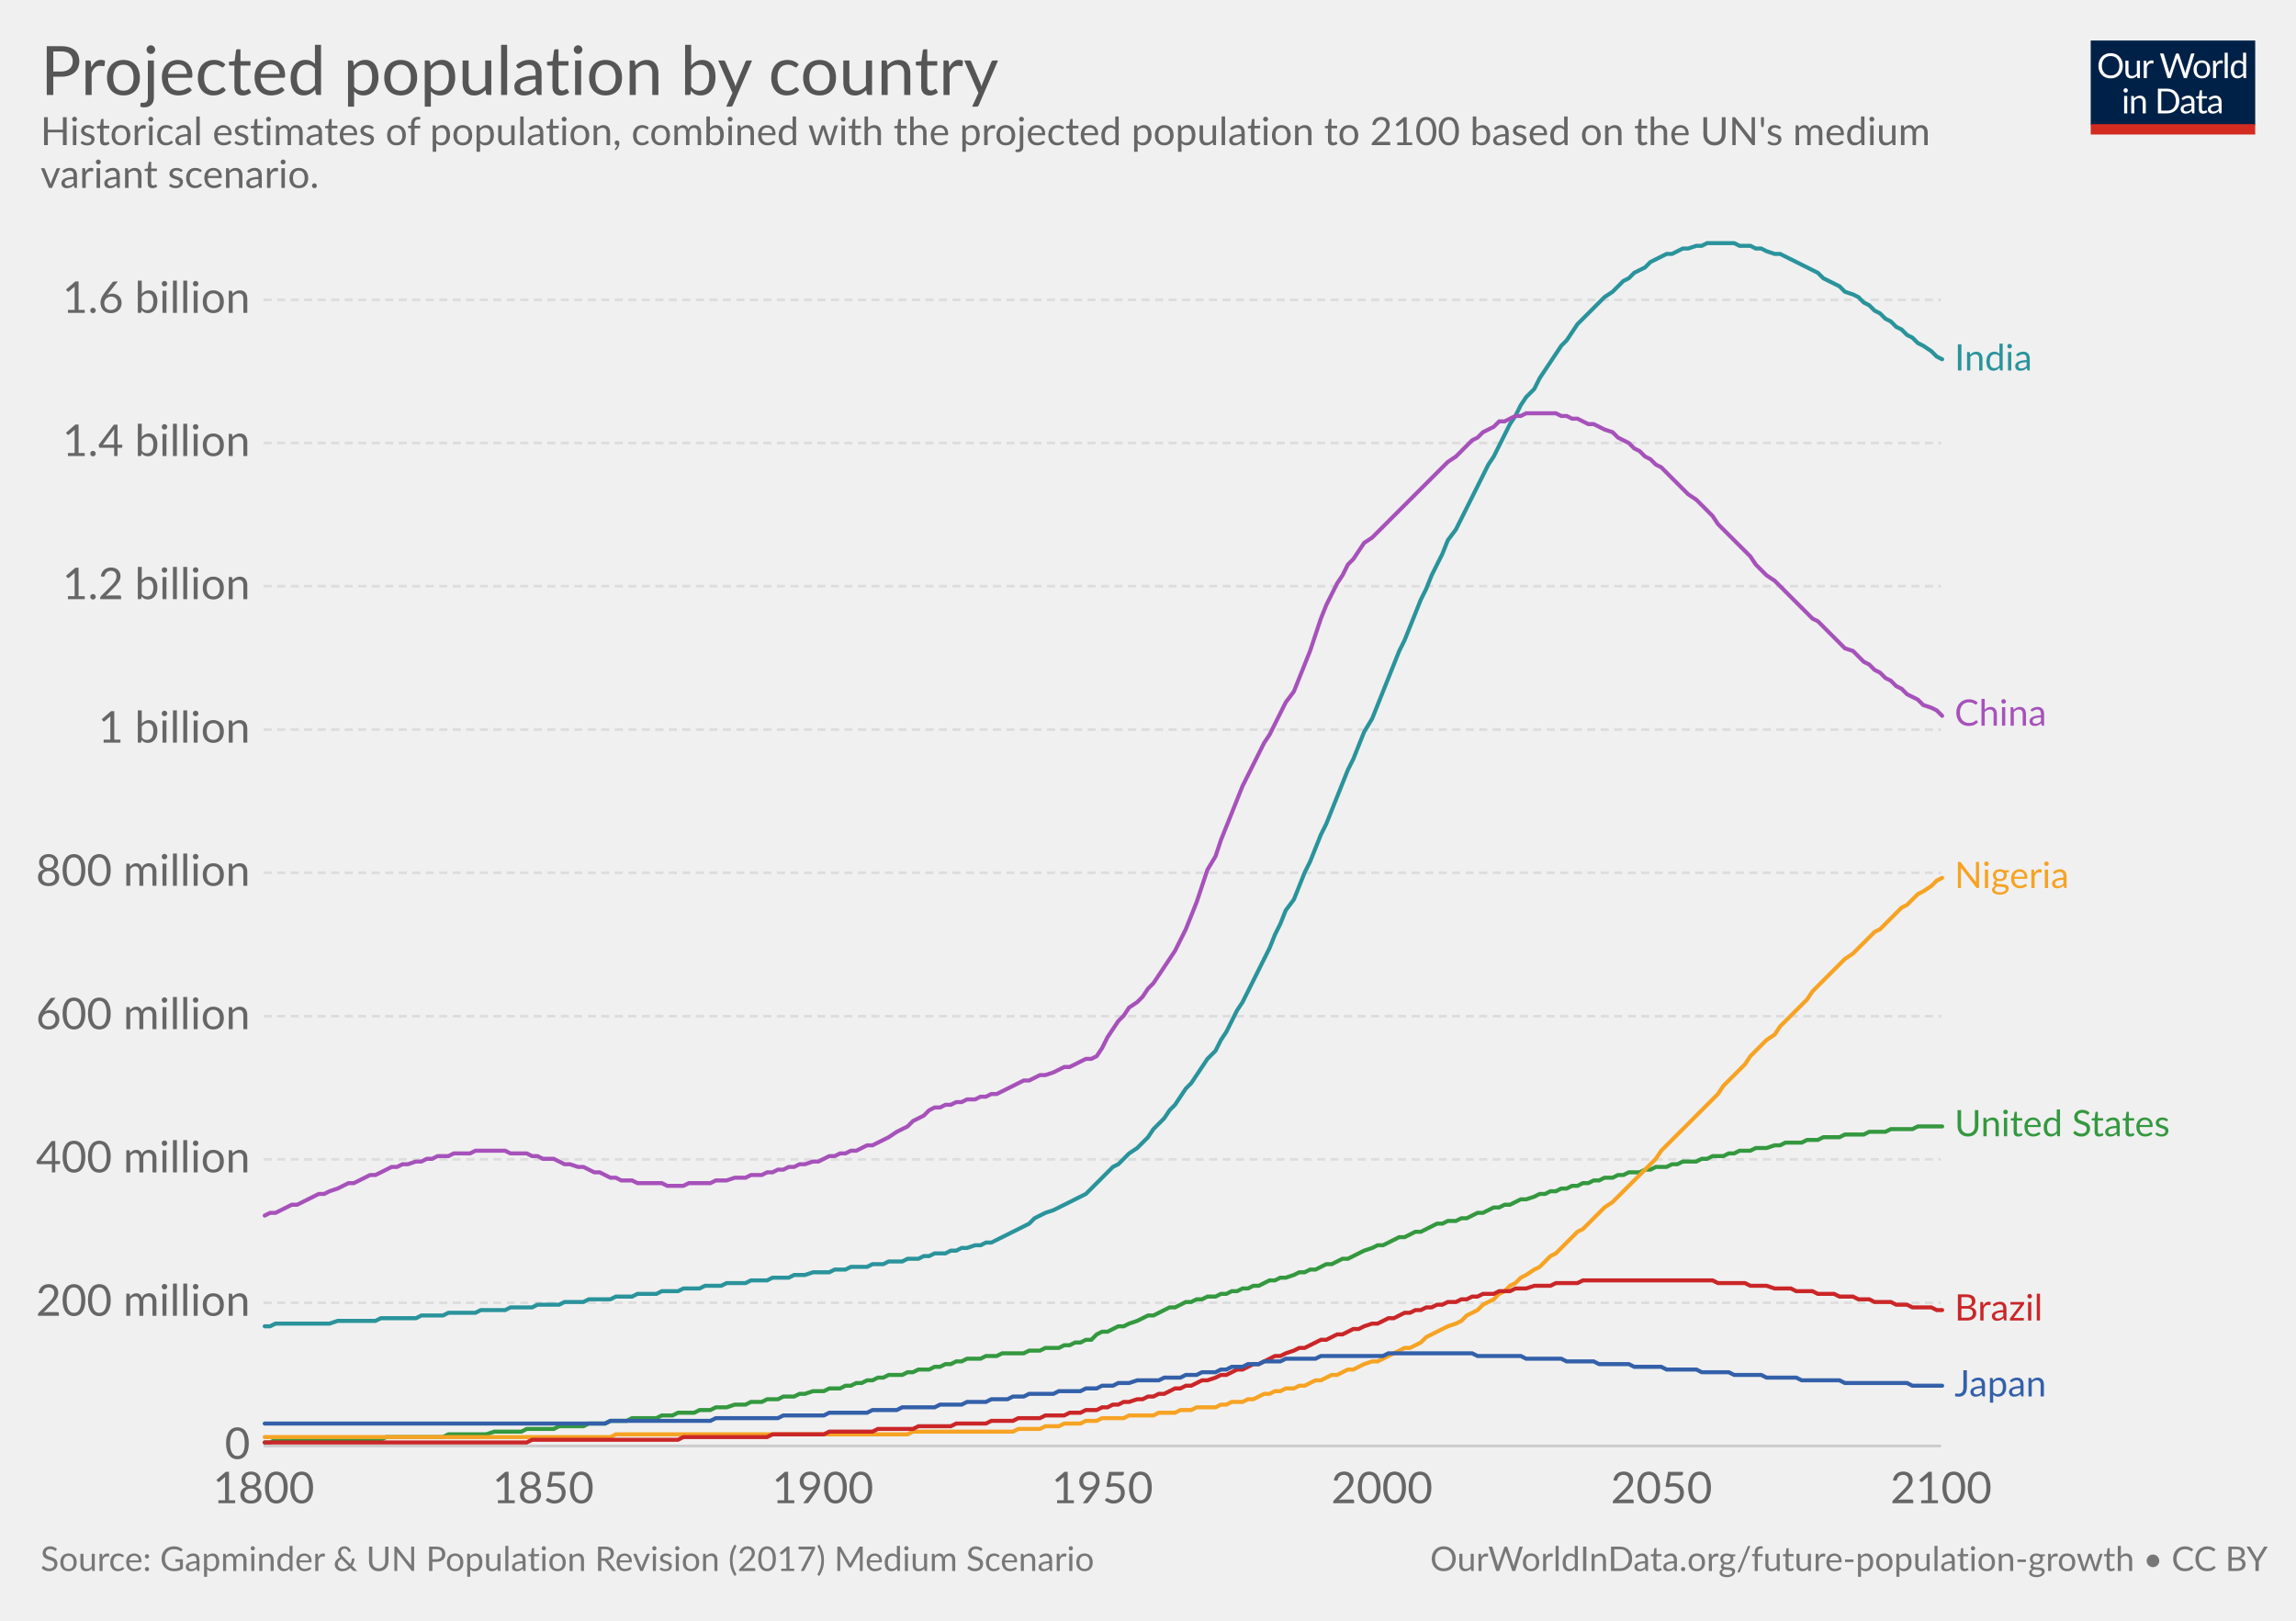
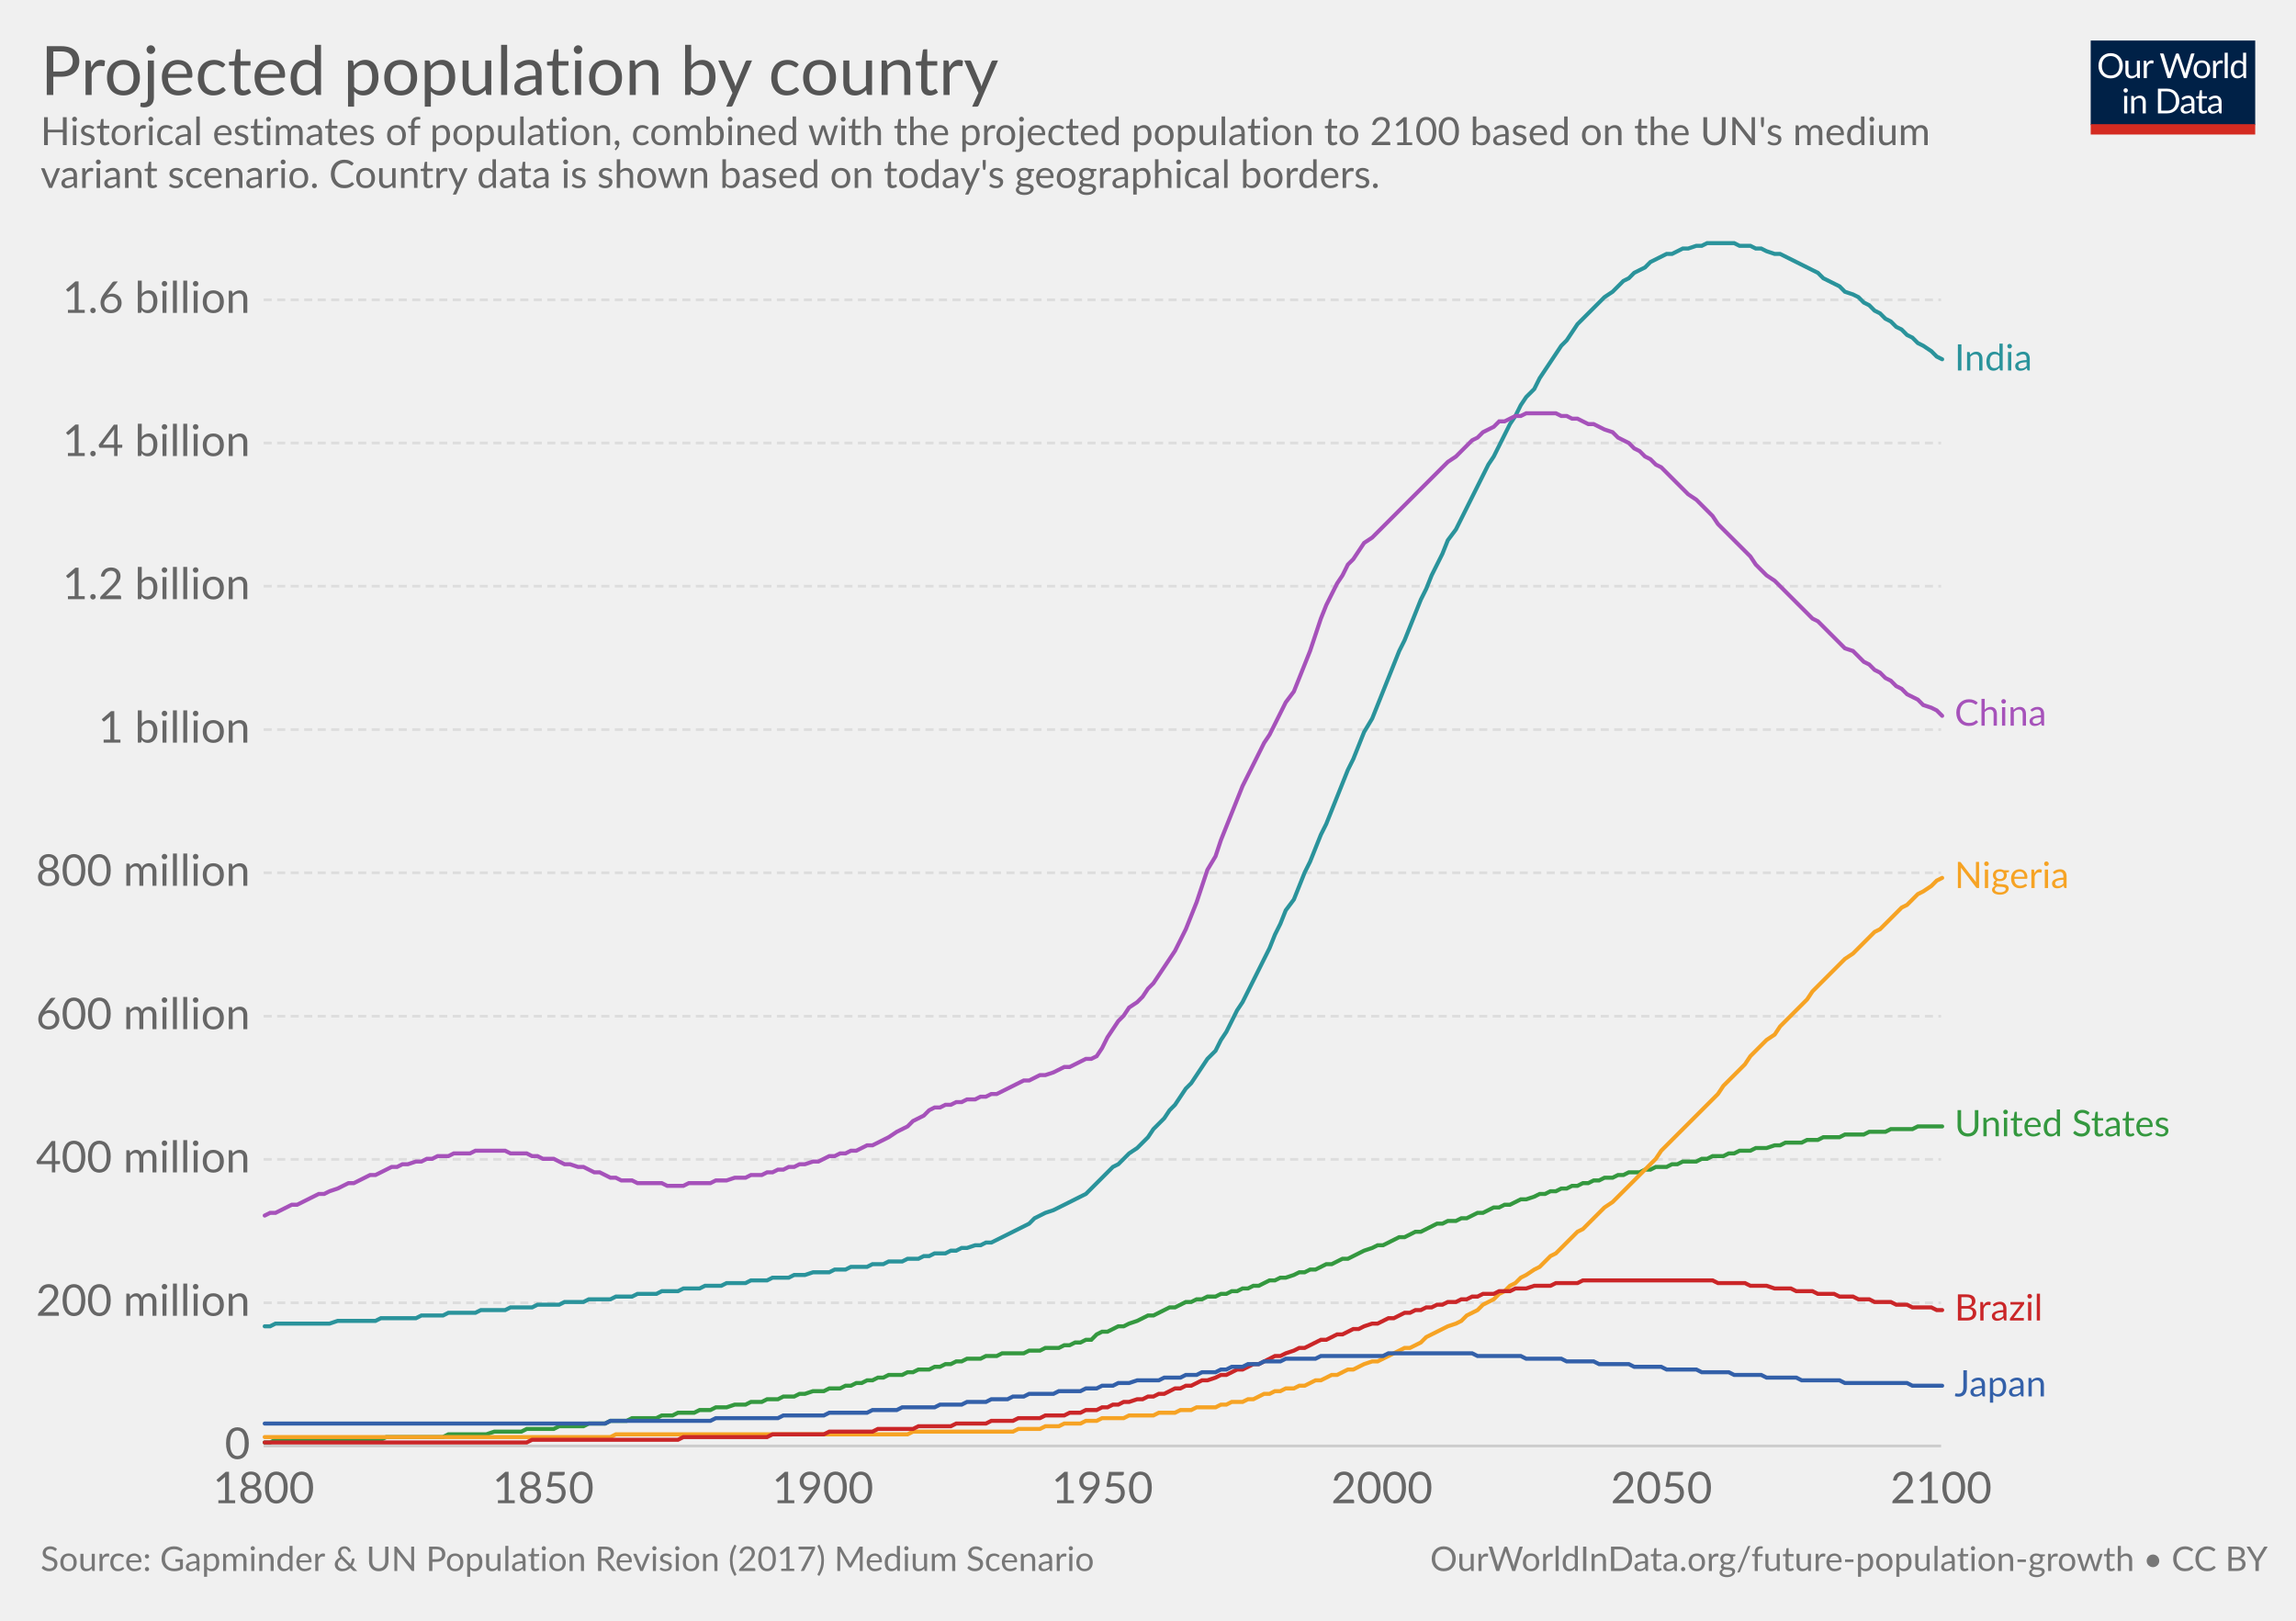
<svg xmlns="http://www.w3.org/2000/svg" version="1.1" style="font-family:Lato, 'Helvetica Neue', Helvetica, Arial, sans-serif;font-size:18px;background-color:white;text-rendering:optimizeLegibility;-webkit-font-smoothing:antialiased" width="850" height="600">
  <g class="HeaderView">
    <g transform="translate(774, 15) scale(0.29)">
      <svg width="210" height="120" viewBox="0 0 210 120" fill="none">
        <g clip-path="url(#clip0)">
          <path d="M0 0H210V107.89H0V0Z" fill="#002147" />
          <path d="M40.979 32.248C40.979 34.609 40.605 36.78 39.857 38.76C39.109 40.725 38.053 42.419 36.689 43.842C35.325 45.265 33.682 46.372 31.761 47.164C29.854 47.941 27.742 48.33 25.425 48.33C23.107 48.33 20.995 47.941 19.089 47.164C17.182 46.372 15.547 45.265 14.183 43.842C12.819 42.419 11.763 40.725 11.015 38.76C10.267 36.78 9.893 34.609 9.893 32.248C9.893 29.887 10.267 27.723 11.015 25.758C11.763 23.778 12.819 22.077 14.183 20.654C15.547 19.217 17.182 18.102 19.089 17.31C20.995 16.518 23.107 16.122 25.425 16.122C27.742 16.122 29.854 16.518 31.761 17.31C33.682 18.102 35.325 19.217 36.689 20.654C38.053 22.077 39.109 23.778 39.857 25.758C40.605 27.723 40.979 29.887 40.979 32.248ZM36.601 32.248C36.601 30.312 36.337 28.574 35.809 27.034C35.281 25.494 34.533 24.196 33.565 23.14C32.597 22.069 31.423 21.248 30.045 20.676C28.666 20.104 27.126 19.818 25.425 19.818C23.738 19.818 22.205 20.104 20.827 20.676C19.448 21.248 18.267 22.069 17.285 23.14C16.317 24.196 15.569 25.494 15.041 27.034C14.513 28.574 14.249 30.312 14.249 32.248C14.249 34.184 14.513 35.922 15.041 37.462C15.569 38.987 16.317 40.285 17.285 41.356C18.267 42.412 19.448 43.226 20.827 43.798C22.205 44.355 23.738 44.634 25.425 44.634C27.126 44.634 28.666 44.355 30.045 43.798C31.423 43.226 32.597 42.412 33.565 41.356C34.533 40.285 35.281 38.987 35.809 37.462C36.337 35.922 36.601 34.184 36.601 32.248ZM62.823 25.714V48H60.491C59.934 48 59.582 47.729 59.435 47.186L59.127 44.788C58.159 45.859 57.074 46.724 55.871 47.384C54.669 48.029 53.29 48.352 51.735 48.352C50.518 48.352 49.44 48.154 48.501 47.758C47.577 47.347 46.8 46.775 46.169 46.042C45.539 45.309 45.062 44.421 44.739 43.38C44.431 42.339 44.277 41.187 44.277 39.926V25.714H48.193V39.926C48.193 41.613 48.575 42.918 49.337 43.842C50.115 44.766 51.295 45.228 52.879 45.228C54.038 45.228 55.116 44.957 56.113 44.414C57.125 43.857 58.057 43.094 58.907 42.126V25.714H62.823ZM71.43 30.18C72.135 28.655 73 27.467 74.027 26.616C75.053 25.751 76.307 25.318 77.789 25.318C78.258 25.318 78.705 25.369 79.131 25.472C79.571 25.575 79.959 25.736 80.297 25.956L80.011 28.882C79.923 29.249 79.703 29.432 79.351 29.432C79.145 29.432 78.845 29.388 78.449 29.3C78.053 29.212 77.605 29.168 77.107 29.168C76.403 29.168 75.772 29.271 75.215 29.476C74.672 29.681 74.181 29.989 73.741 30.4C73.315 30.796 72.927 31.295 72.575 31.896C72.237 32.483 71.929 33.157 71.651 33.92V48H67.713V25.714H69.957C70.382 25.714 70.675 25.795 70.837 25.956C70.998 26.117 71.108 26.396 71.167 26.792L71.43 30.18ZM132.589 16.474L122.755 48H118.927L110.941 23.954C110.867 23.719 110.794 23.47 110.721 23.206C110.662 22.942 110.596 22.663 110.523 22.37C110.449 22.663 110.376 22.942 110.303 23.206C110.23 23.47 110.156 23.719 110.083 23.954L102.053 48H98.225L88.391 16.474H91.933C92.314 16.474 92.629 16.569 92.879 16.76C93.143 16.951 93.311 17.193 93.385 17.486L99.897 39.398C99.999 39.794 100.095 40.219 100.183 40.674C100.285 41.129 100.381 41.613 100.469 42.126C100.571 41.613 100.674 41.129 100.777 40.674C100.894 40.205 101.019 39.779 101.151 39.398L108.565 17.486C108.653 17.237 108.821 17.009 109.071 16.804C109.335 16.584 109.65 16.474 110.017 16.474H111.249C111.63 16.474 111.938 16.569 112.173 16.76C112.407 16.951 112.583 17.193 112.701 17.486L120.093 39.398C120.225 39.779 120.342 40.19 120.445 40.63C120.562 41.07 120.672 41.532 120.775 42.016C120.848 41.532 120.929 41.07 121.017 40.63C121.105 40.19 121.2 39.779 121.303 39.398L127.837 17.486C127.91 17.222 128.072 16.987 128.321 16.782C128.585 16.577 128.9 16.474 129.267 16.474H132.589ZM141.94 25.362C143.568 25.362 145.034 25.633 146.34 26.176C147.645 26.719 148.76 27.489 149.684 28.486C150.608 29.483 151.312 30.693 151.796 32.116C152.294 33.524 152.544 35.101 152.544 36.846C152.544 38.606 152.294 40.19 151.796 41.598C151.312 43.006 150.608 44.209 149.684 45.206C148.76 46.203 147.645 46.973 146.34 47.516C145.034 48.044 143.568 48.308 141.94 48.308C140.297 48.308 138.816 48.044 137.496 47.516C136.19 46.973 135.076 46.203 134.152 45.206C133.228 44.209 132.516 43.006 132.018 41.598C131.534 40.19 131.292 38.606 131.292 36.846C131.292 35.101 131.534 33.524 132.018 32.116C132.516 30.693 133.228 29.483 134.152 28.486C135.076 27.489 136.19 26.719 137.496 26.176C138.816 25.633 140.297 25.362 141.94 25.362ZM141.94 45.25C144.14 45.25 145.782 44.517 146.868 43.05C147.953 41.569 148.496 39.508 148.496 36.868C148.496 34.213 147.953 32.145 146.868 30.664C145.782 29.183 144.14 28.442 141.94 28.442C140.825 28.442 139.85 28.633 139.014 29.014C138.192 29.395 137.503 29.945 136.946 30.664C136.403 31.383 135.992 32.27 135.714 33.326C135.45 34.367 135.318 35.548 135.318 36.868C135.318 39.508 135.86 41.569 136.946 43.05C138.046 44.517 139.71 45.25 141.94 45.25ZM159.908 30.18C160.612 28.655 161.478 27.467 162.504 26.616C163.531 25.751 164.785 25.318 166.266 25.318C166.736 25.318 167.183 25.369 167.608 25.472C168.048 25.575 168.437 25.736 168.774 25.956L168.488 28.882C168.4 29.249 168.18 29.432 167.828 29.432C167.623 29.432 167.322 29.388 166.926 29.3C166.53 29.212 166.083 29.168 165.584 29.168C164.88 29.168 164.25 29.271 163.692 29.476C163.15 29.681 162.658 29.989 162.218 30.4C161.793 30.796 161.404 31.295 161.052 31.896C160.715 32.483 160.407 33.157 160.128 33.92V48H156.19V25.714H158.434C158.86 25.714 159.153 25.795 159.314 25.956C159.476 26.117 159.586 26.396 159.644 26.792L159.908 30.18ZM174.946 15.594V48H171.03V15.594H174.946ZM194.496 31.016C193.763 30.033 192.971 29.351 192.12 28.97C191.269 28.574 190.316 28.376 189.26 28.376C187.192 28.376 185.601 29.117 184.486 30.598C183.371 32.079 182.814 34.191 182.814 36.934C182.814 38.386 182.939 39.633 183.188 40.674C183.437 41.701 183.804 42.551 184.288 43.226C184.772 43.886 185.366 44.37 186.07 44.678C186.774 44.986 187.573 45.14 188.468 45.14C189.759 45.14 190.881 44.847 191.834 44.26C192.802 43.673 193.689 42.845 194.496 41.774V31.016ZM198.412 15.594V48H196.08C195.523 48 195.171 47.729 195.024 47.186L194.672 44.48C193.719 45.624 192.633 46.548 191.416 47.252C190.199 47.956 188.791 48.308 187.192 48.308C185.916 48.308 184.757 48.066 183.716 47.582C182.675 47.083 181.787 46.357 181.054 45.404C180.321 44.451 179.756 43.263 179.36 41.84C178.964 40.417 178.766 38.782 178.766 36.934C178.766 35.291 178.986 33.766 179.426 32.358C179.866 30.935 180.497 29.703 181.318 28.662C182.139 27.621 183.144 26.807 184.332 26.22C185.535 25.619 186.884 25.318 188.38 25.318C189.744 25.318 190.91 25.553 191.878 26.022C192.861 26.477 193.733 27.115 194.496 27.936V15.594H198.412ZM46.614 70.714V93H42.698V70.714H46.614ZM47.45 63.718C47.45 64.099 47.369 64.459 47.208 64.796C47.061 65.119 46.856 65.412 46.592 65.676C46.343 65.925 46.042 66.123 45.69 66.27C45.352 66.417 44.993 66.49 44.612 66.49C44.23 66.49 43.871 66.417 43.534 66.27C43.211 66.123 42.925 65.925 42.676 65.676C42.426 65.412 42.228 65.119 42.082 64.796C41.935 64.459 41.862 64.099 41.862 63.718C41.862 63.337 41.935 62.977 42.082 62.64C42.228 62.288 42.426 61.987 42.676 61.738C42.925 61.474 43.211 61.269 43.534 61.122C43.871 60.975 44.23 60.902 44.612 60.902C44.993 60.902 45.352 60.975 45.69 61.122C46.042 61.269 46.343 61.474 46.592 61.738C46.856 61.987 47.061 62.288 47.208 62.64C47.369 62.977 47.45 63.337 47.45 63.718ZM55.424 73.948C55.908 73.405 56.422 72.914 56.964 72.474C57.507 72.034 58.079 71.66 58.68 71.352C59.296 71.029 59.941 70.787 60.616 70.626C61.306 70.45 62.046 70.362 62.838 70.362C64.055 70.362 65.126 70.567 66.05 70.978C66.989 71.374 67.766 71.946 68.382 72.694C69.013 73.427 69.49 74.315 69.812 75.356C70.135 76.397 70.296 77.549 70.296 78.81V93H66.358V78.81C66.358 77.123 65.969 75.818 65.192 74.894C64.43 73.955 63.264 73.486 61.694 73.486C60.535 73.486 59.45 73.765 58.438 74.322C57.441 74.879 56.517 75.635 55.666 76.588V93H51.728V70.714H54.082C54.639 70.714 54.984 70.985 55.116 71.528L55.424 73.948ZM113.129 77.248C113.129 79.609 112.755 81.758 112.007 83.694C111.259 85.63 110.203 87.287 108.839 88.666C107.475 90.045 105.832 91.115 103.911 91.878C102.004 92.626 99.892 93 97.575 93H85.805V61.474H97.575C99.892 61.474 102.004 61.855 103.911 62.618C105.832 63.366 107.475 64.437 108.839 65.83C110.203 67.209 111.259 68.866 112.007 70.802C112.755 72.738 113.129 74.887 113.129 77.248ZM108.751 77.248C108.751 75.312 108.487 73.581 107.959 72.056C107.431 70.531 106.683 69.24 105.715 68.184C104.747 67.128 103.574 66.321 102.195 65.764C100.816 65.207 99.276 64.928 97.575 64.928H90.073V89.546H97.575C99.276 89.546 100.816 89.267 102.195 88.71C103.574 88.153 104.747 87.353 105.715 86.312C106.683 85.256 107.431 83.965 107.959 82.44C108.487 80.915 108.751 79.184 108.751 77.248ZM128.553 82.968C126.749 83.027 125.209 83.173 123.933 83.408C122.672 83.628 121.638 83.921 120.831 84.288C120.039 84.655 119.46 85.087 119.093 85.586C118.741 86.085 118.565 86.642 118.565 87.258C118.565 87.845 118.661 88.351 118.851 88.776C119.042 89.201 119.299 89.553 119.621 89.832C119.959 90.096 120.347 90.294 120.787 90.426C121.242 90.543 121.726 90.602 122.239 90.602C122.929 90.602 123.559 90.536 124.131 90.404C124.703 90.257 125.239 90.052 125.737 89.788C126.251 89.524 126.735 89.209 127.189 88.842C127.659 88.475 128.113 88.057 128.553 87.588V82.968ZM115.903 73.86C117.135 72.672 118.463 71.785 119.885 71.198C121.308 70.611 122.885 70.318 124.615 70.318C125.862 70.318 126.969 70.523 127.937 70.934C128.905 71.345 129.719 71.917 130.379 72.65C131.039 73.383 131.538 74.271 131.875 75.312C132.213 76.353 132.381 77.497 132.381 78.744V93H130.643C130.262 93 129.969 92.941 129.763 92.824C129.558 92.692 129.397 92.443 129.279 92.076L128.839 89.964C128.253 90.507 127.681 90.991 127.123 91.416C126.566 91.827 125.979 92.179 125.363 92.472C124.747 92.751 124.087 92.963 123.383 93.11C122.694 93.271 121.924 93.352 121.073 93.352C120.208 93.352 119.394 93.235 118.631 93C117.869 92.751 117.201 92.384 116.629 91.9C116.072 91.416 115.625 90.807 115.287 90.074C114.965 89.326 114.803 88.446 114.803 87.434C114.803 86.554 115.045 85.711 115.529 84.904C116.013 84.083 116.798 83.357 117.883 82.726C118.969 82.095 120.384 81.582 122.129 81.186C123.875 80.775 126.016 80.541 128.553 80.482V78.744C128.553 77.013 128.179 75.708 127.431 74.828C126.683 73.933 125.591 73.486 124.153 73.486C123.185 73.486 122.371 73.611 121.711 73.86C121.066 74.095 120.501 74.366 120.017 74.674C119.548 74.967 119.137 75.239 118.785 75.488C118.448 75.723 118.111 75.84 117.773 75.84C117.509 75.84 117.282 75.774 117.091 75.642C116.901 75.495 116.739 75.319 116.607 75.114L115.903 73.86ZM143.568 93.352C141.808 93.352 140.451 92.861 139.498 91.878C138.559 90.895 138.09 89.48 138.09 87.632V73.992H135.406C135.171 73.992 134.973 73.926 134.812 73.794C134.65 73.647 134.57 73.427 134.57 73.134V71.572L138.222 71.11L139.124 64.224C139.168 64.004 139.263 63.828 139.41 63.696C139.571 63.549 139.776 63.476 140.026 63.476H142.006V71.154H148.452V73.992H142.006V87.368C142.006 88.307 142.233 89.003 142.688 89.458C143.142 89.913 143.729 90.14 144.448 90.14C144.858 90.14 145.21 90.089 145.504 89.986C145.812 89.869 146.076 89.744 146.296 89.612C146.516 89.48 146.699 89.363 146.846 89.26C147.007 89.143 147.146 89.084 147.264 89.084C147.469 89.084 147.652 89.209 147.814 89.458L148.958 91.328C148.283 91.959 147.469 92.457 146.516 92.824C145.562 93.176 144.58 93.352 143.568 93.352ZM163.253 82.968C161.449 83.027 159.909 83.173 158.633 83.408C157.372 83.628 156.338 83.921 155.531 84.288C154.739 84.655 154.16 85.087 153.793 85.586C153.441 86.085 153.265 86.642 153.265 87.258C153.265 87.845 153.36 88.351 153.551 88.776C153.742 89.201 153.998 89.553 154.321 89.832C154.658 90.096 155.047 90.294 155.487 90.426C155.942 90.543 156.426 90.602 156.939 90.602C157.628 90.602 158.259 90.536 158.831 90.404C159.403 90.257 159.938 90.052 160.437 89.788C160.95 89.524 161.434 89.209 161.889 88.842C162.358 88.475 162.813 88.057 163.253 87.588V82.968ZM150.603 73.86C151.835 72.672 153.162 71.785 154.585 71.198C156.008 70.611 157.584 70.318 159.315 70.318C160.562 70.318 161.669 70.523 162.637 70.934C163.605 71.345 164.419 71.917 165.079 72.65C165.739 73.383 166.238 74.271 166.575 75.312C166.912 76.353 167.081 77.497 167.081 78.744V93H165.343C164.962 93 164.668 92.941 164.463 92.824C164.258 92.692 164.096 92.443 163.979 92.076L163.539 89.964C162.952 90.507 162.38 90.991 161.823 91.416C161.266 91.827 160.679 92.179 160.063 92.472C159.447 92.751 158.787 92.963 158.083 93.11C157.394 93.271 156.624 93.352 155.773 93.352C154.908 93.352 154.094 93.235 153.331 93C152.568 92.751 151.901 92.384 151.329 91.9C150.772 91.416 150.324 90.807 149.987 90.074C149.664 89.326 149.503 88.446 149.503 87.434C149.503 86.554 149.745 85.711 150.229 84.904C150.713 84.083 151.498 83.357 152.583 82.726C153.668 82.095 155.084 81.582 156.829 81.186C158.574 80.775 160.716 80.541 163.253 80.482V78.744C163.253 77.013 162.879 75.708 162.131 74.828C161.383 73.933 160.29 73.486 158.853 73.486C157.885 73.486 157.071 73.611 156.411 73.86C155.766 74.095 155.201 74.366 154.717 74.674C154.248 74.967 153.837 75.239 153.485 75.488C153.148 75.723 152.81 75.84 152.473 75.84C152.209 75.84 151.982 75.774 151.791 75.642C151.6 75.495 151.439 75.319 151.307 75.114L150.603 73.86Z" fill="white" />
          <rect y="106.789" width="210" height="13.211" fill="#D42B21" />
        </g>
        <defs>
          <clipPath id="clip0">
            <rect width="210" height="120" fill="white" />
          </clipPath>
        </defs>
      </svg>
    </g>
    <a href="https://ourworldindata.org/grapher/projected-population-by-country" target="_blank">
      <text font-size="25.20" x="15.0" y="35.2" fill="#555">
        <tspan x="15" y="35.16">Projected population by country</tspan>
      </text>
    </a>
    <text font-size="14.40" x="15.0" y="53.7" fill="#666">
      <tspan x="15" y="53.72">Historical estimates of population, combined with the projected population to 2100 based on the UN's medium</tspan>
-       <tspan x="15" y="69.56">variant scenario.</tspan>
+       <tspan x="15" y="69.56">variant scenario. Country data is shown based on today's geographical borders.</tspan>
    </text>
  </g>
  <g class="LineChart">
    <defs>
      <clipPath id="boundsClip-9">
        <rect x="87.598" y="0" width="830" height="932.8" />
      </clipPath>
    </defs>
    <g class="AxisBoxView">
      <g class="HorizontalAxis">
        <text x="97.6" y="556.5" fill="#666" text-anchor="middle" font-size="16.2">1800</text>
        <text x="201.1" y="556.5" fill="#666" text-anchor="middle" font-size="16.2">1850</text>
        <text x="304.6" y="556.5" fill="#666" text-anchor="middle" font-size="16.2">1900</text>
        <text x="408.1" y="556.5" fill="#666" text-anchor="middle" font-size="16.2">1950</text>
        <text x="511.6" y="556.5" fill="#666" text-anchor="middle" font-size="16.2">2000</text>
        <text x="615.1" y="556.5" fill="#666" text-anchor="middle" font-size="16.2">2050</text>
        <text x="718.6" y="556.5" fill="#666" text-anchor="middle" font-size="16.2">2100</text>
      </g>
      <g class="VerticalAxis">
        <text x="92.60" y="535.3" fill="#666" dominant-baseline="middle" text-anchor="end" font-size="16.2">0</text>
        <text x="92.60" y="482.3" fill="#666" dominant-baseline="middle" text-anchor="end" font-size="16.2">200 million</text>
        <text x="92.60" y="429.2" fill="#666" dominant-baseline="middle" text-anchor="end" font-size="16.2">400 million</text>
        <text x="92.60" y="376.2" fill="#666" dominant-baseline="middle" text-anchor="end" font-size="16.2">600 million</text>
        <text x="92.60" y="323.1" fill="#666" dominant-baseline="middle" text-anchor="end" font-size="16.2">800 million</text>
        <text x="92.60" y="270.1" fill="#666" dominant-baseline="middle" text-anchor="end" font-size="16.2">1 billion</text>
        <text x="92.60" y="217" fill="#666" dominant-baseline="middle" text-anchor="end" font-size="16.2">1.2 billion</text>
        <text x="92.60" y="164" fill="#666" dominant-baseline="middle" text-anchor="end" font-size="16.2">1.4 billion</text>
        <text x="92.60" y="111" fill="#666" dominant-baseline="middle" text-anchor="end" font-size="16.2">1.6 billion</text>
      </g>
      <g class="AxisGridLines">
        <line x1="97.60" y1="535.3" x2="718.60" y2="535.3" stroke="#ccc" />
        <line x1="97.60" y1="482.3" x2="718.60" y2="482.3" stroke="#ddd" stroke-dasharray="3,2" />
        <line x1="97.60" y1="429.2" x2="718.60" y2="429.2" stroke="#ddd" stroke-dasharray="3,2" />
        <line x1="97.60" y1="376.2" x2="718.60" y2="376.2" stroke="#ddd" stroke-dasharray="3,2" />
        <line x1="97.60" y1="323.1" x2="718.60" y2="323.1" stroke="#ddd" stroke-dasharray="3,2" />
        <line x1="97.60" y1="270.1" x2="718.60" y2="270.1" stroke="#ddd" stroke-dasharray="3,2" />
        <line x1="97.60" y1="217" x2="718.60" y2="217" stroke="#ddd" stroke-dasharray="3,2" />
        <line x1="97.60" y1="164" x2="718.60" y2="164" stroke="#ddd" stroke-dasharray="3,2" />
        <line x1="97.60" y1="111" x2="718.60" y2="111" stroke="#ddd" stroke-dasharray="3,2" />
      </g>
    </g>
    <g clip-path="url(#boundsClip-9)">
      <g class="HeightedLegend clickable">
        <g class="legendMark">
          <rect x="718.595" y="126.35" width="64.43" height="13.5" fill="#fff" opacity="0" />
          <text font-size="13.50" x="723.6" y="137.2" fill="#2a939b">
            <tspan x="723.595" y="137.15">India</tspan>
          </text>
        </g>
        <g class="legendMark">
          <rect x="718.595" y="257.85" width="70.37" height="13.5" fill="#fff" opacity="0" />
          <text font-size="13.50" x="723.6" y="268.7" fill="#a652ba">
            <tspan x="723.595" y="268.65">China</tspan>
          </text>
        </g>
        <g class="legendMark">
          <rect x="718.595" y="317.95" width="77.795" height="13.5" fill="#fff" opacity="0" />
          <text font-size="13.50" x="723.6" y="328.8" fill="#f6a324">
            <tspan x="723.595" y="328.75">Nigeria</tspan>
          </text>
        </g>
        <g class="legendMark">
          <rect x="718.595" y="409.85" width="116.405" height="13.5" fill="#fff" opacity="0" />
          <text font-size="13.50" x="723.6" y="420.7" fill="#34983f">
            <tspan x="723.595" y="420.65">United States</tspan>
          </text>
        </g>
        <g class="legendMark">
          <rect x="718.595" y="478.05" width="68.75" height="13.5" fill="#fff" opacity="0" />
          <text font-size="13.50" x="723.6" y="488.9" fill="#ca2628">
            <tspan x="723.595" y="488.85">Brazil</tspan>
          </text>
        </g>
        <g class="legendMark">
          <rect x="718.595" y="506.15" width="71.99" height="13.5" fill="#fff" opacity="0" />
          <text font-size="13.50" x="723.6" y="516.9" fill="#3360a9">
            <tspan x="723.595" y="516.95">Japan</tspan>
          </text>
        </g>
      </g>
      <g class="Lines">
        <rect x="98" y="90" width="621" height="445" fill="rgba(255,255,255,0)" opacity="0" />
        <g class="key-India_0">
          <path stroke="#2a939b" stroke-linecap="round" d="M98 491L100 491L102 490L104 490L106 490L108 490L110 490L112 490L114 490L116 490L118 490L120 490L122 490L125 489L127 489L129 489L131 489L133 489L135 489L137 489L139 489L141 488L143 488L145 488L147 488L149 488L151 488L154 488L156 487L158 487L160 487L162 487L164 487L166 486L168 486L170 486L172 486L174 486L176 486L178 485L180 485L183 485L185 485L187 485L189 484L191 484L193 484L195 484L197 484L199 483L201 483L203 483L205 483L207 483L209 482L211 482L214 482L216 482L218 481L220 481L222 481L224 481L226 481L228 480L230 480L232 480L234 480L236 479L238 479L240 479L243 479L245 478L247 478L249 478L251 478L253 477L255 477L257 477L259 477L261 476L263 476L265 476L267 476L269 475L272 475L274 475L276 475L278 474L280 474L282 474L284 474L286 473L288 473L290 473L292 473L294 472L296 472L298 472L301 471L303 471L305 471L307 471L309 470L311 470L313 470L315 469L317 469L319 469L321 469L323 468L325 468L327 468L329 467L332 467L334 467L336 466L338 466L340 466L342 465L344 465L346 464L348 464L350 464L352 463L354 463L356 462L358 462L361 461L363 461L365 460L367 460L369 459L371 458L373 457L375 456L377 455L379 454L381 453L383 451L385 450L387 449L390 448L392 447L394 446L396 445L398 444L400 443L402 442L404 440L406 438L408 436L410 434L412 432L414 431L416 429L418 427L421 425L423 423L425 421L427 418L429 416L431 414L433 411L435 409L437 406L439 403L441 401L443 398L445 395L447 392L450 389L452 385L454 382L456 378L458 374L460 371L462 367L464 363L466 359L468 355L470 351L472 346L474 342L476 337L479 333L481 328L483 323L485 319L487 314L489 309L491 305L493 300L495 295L497 290L499 285L501 281L503 276L505 271L508 266L510 261L512 256L514 251L516 246L518 241L520 237L522 232L524 227L526 222L528 218L530 213L532 209L534 205L536 200L539 196L541 192L543 188L545 184L547 180L549 176L551 172L553 169L555 165L557 161L559 157L561 154L563 150L565 147L568 144L570 140L572 137L574 134L576 131L578 128L580 126L582 123L584 120L586 118L588 116L590 114L592 112L594 110L597 108L599 106L601 104L603 103L605 101L607 100L609 99L611 97L613 96L615 95L617 94L619 94L621 93L623 92L625 92L628 91L630 91L632 90L634 90L636 90L638 90L640 90L642 90L644 91L646 91L648 91L650 92L652 92L654 93L657 94L659 94L661 95L663 96L665 97L667 98L669 99L671 100L673 101L675 103L677 104L679 105L681 106L683 108L686 109L688 110L690 112L692 113L694 115L696 116L698 118L700 119L702 121L704 122L706 124L708 125L710 127L712 128L715 130L717 132L719 133" fill="none" stroke-width="1.5" />
        </g>
        <g class="key-China_0">
          <path stroke="#a652ba" stroke-linecap="round" d="M98 450L100 449L102 449L104 448L106 447L108 446L110 446L112 445L114 444L116 443L118 442L120 442L122 441L125 440L127 439L129 438L131 438L133 437L135 436L137 435L139 435L141 434L143 433L145 432L147 432L149 431L151 431L154 430L156 430L158 429L160 429L162 428L164 428L166 428L168 427L170 427L172 427L174 427L176 426L178 426L180 426L183 426L185 426L187 426L189 427L191 427L193 427L195 427L197 428L199 428L201 429L203 429L205 429L207 430L209 431L211 431L214 432L216 432L218 433L220 434L222 434L224 435L226 436L228 436L230 437L232 437L234 437L236 438L238 438L240 438L243 438L245 438L247 439L249 439L251 439L253 439L255 438L257 438L259 438L261 438L263 438L265 437L267 437L269 437L272 436L274 436L276 436L278 435L280 435L282 435L284 434L286 434L288 433L290 433L292 432L294 432L296 431L298 431L301 430L303 430L305 429L307 428L309 428L311 427L313 427L315 426L317 426L319 425L321 424L323 424L325 423L327 422L329 421L332 419L334 418L336 417L338 415L340 414L342 413L344 411L346 410L348 410L350 409L352 409L354 408L356 408L358 407L361 407L363 406L365 406L367 405L369 405L371 404L373 403L375 402L377 401L379 400L381 400L383 399L385 398L387 398L390 397L392 396L394 395L396 395L398 394L400 393L402 392L404 392L406 391L408 388L410 384L412 381L414 378L416 376L418 373L421 371L423 369L425 366L427 364L429 361L431 358L433 355L435 352L437 348L439 344L441 339L443 334L445 328L447 322L450 317L452 311L454 306L456 301L458 296L460 291L462 287L464 283L466 279L468 275L470 272L472 268L474 264L476 260L479 256L481 251L483 246L485 241L487 235L489 229L491 224L493 220L495 216L497 213L499 209L501 207L503 204L505 201L508 199L510 197L512 195L514 193L516 191L518 189L520 187L522 185L524 183L526 181L528 179L530 177L532 175L534 173L536 171L539 169L541 167L543 165L545 163L547 162L549 160L551 159L553 158L555 156L557 156L559 155L561 154L563 154L565 153L568 153L570 153L572 153L574 153L576 153L578 154L580 154L582 155L584 155L586 156L588 157L590 157L592 158L594 159L597 160L599 162L601 163L603 164L605 166L607 167L609 169L611 170L613 172L615 173L617 175L619 177L621 179L623 181L625 183L628 185L630 187L632 189L634 191L636 194L638 196L640 198L642 200L644 202L646 204L648 206L650 209L652 211L654 213L657 215L659 217L661 219L663 221L665 223L667 225L669 227L671 229L673 230L675 232L677 234L679 236L681 238L683 240L686 241L688 243L690 245L692 246L694 248L696 249L698 251L700 252L702 254L704 255L706 257L708 258L710 259L712 261L715 262L717 263L719 265" fill="none" stroke-width="1.5" />
        </g>
        <g class="key-United-States_0">
          <path stroke="#34983f" stroke-linecap="round" d="M98 534L100 534L102 533L104 533L106 533L108 533L110 533L112 533L114 533L116 533L118 533L120 533L122 533L125 533L127 533L129 533L131 533L133 533L135 533L137 533L139 533L141 533L143 532L145 532L147 532L149 532L151 532L154 532L156 532L158 532L160 532L162 532L164 532L166 531L168 531L170 531L172 531L174 531L176 531L178 531L180 531L183 530L185 530L187 530L189 530L191 530L193 530L195 529L197 529L199 529L201 529L203 529L205 529L207 528L209 528L211 528L214 528L216 528L218 527L220 527L222 527L224 527L226 526L228 526L230 526L232 526L234 525L236 525L238 525L240 525L243 525L245 524L247 524L249 524L251 523L253 523L255 523L257 523L259 522L261 522L263 522L265 521L267 521L269 521L272 520L274 520L276 520L278 519L280 519L282 519L284 518L286 518L288 518L290 517L292 517L294 517L296 516L298 516L301 515L303 515L305 515L307 514L309 514L311 514L313 513L315 513L317 512L319 512L321 511L323 511L325 510L327 510L329 509L332 509L334 509L336 508L338 508L340 507L342 507L344 507L346 506L348 506L350 505L352 505L354 504L356 504L358 503L361 503L363 503L365 502L367 502L369 502L371 501L373 501L375 501L377 501L379 501L381 500L383 500L385 500L387 499L390 499L392 499L394 498L396 498L398 497L400 497L402 496L404 496L406 494L408 493L410 493L412 492L414 491L416 491L418 490L421 489L423 488L425 487L427 487L429 486L431 485L433 484L435 484L437 483L439 482L441 482L443 481L445 481L447 480L450 480L452 479L454 479L456 478L458 478L460 477L462 477L464 476L466 476L468 475L470 474L472 474L474 473L476 473L479 472L481 471L483 471L485 470L487 470L489 469L491 468L493 468L495 467L497 466L499 466L501 465L503 464L505 463L508 462L510 461L512 461L514 460L516 459L518 458L520 458L522 457L524 456L526 456L528 455L530 454L532 453L534 453L536 452L539 452L541 451L543 451L545 450L547 449L549 449L551 448L553 447L555 447L557 446L559 446L561 445L563 444L565 444L568 443L570 442L572 442L574 441L576 441L578 440L580 440L582 439L584 439L586 438L588 438L590 437L592 437L594 436L597 436L599 435L601 435L603 434L605 434L607 434L609 433L611 433L613 432L615 432L617 432L619 431L621 431L623 430L625 430L628 430L630 429L632 429L634 428L636 428L638 428L640 427L642 427L644 426L646 426L648 426L650 425L652 425L654 425L657 424L659 424L661 423L663 423L665 423L667 423L669 422L671 422L673 422L675 421L677 421L679 421L681 421L683 420L686 420L688 420L690 420L692 419L694 419L696 419L698 419L700 418L702 418L704 418L706 418L708 418L710 417L712 417L715 417L717 417L719 417" fill="none" stroke-width="1.5" />
        </g>
        <g class="key-Nigeria_0">
          <path stroke="#f6a324" stroke-linecap="round" d="M98 532L100 532L102 532L104 532L106 532L108 532L110 532L112 532L114 532L116 532L118 532L120 532L122 532L125 532L127 532L129 532L131 532L133 532L135 532L137 532L139 532L141 532L143 532L145 532L147 532L149 532L151 532L154 532L156 532L158 532L160 532L162 532L164 532L166 532L168 532L170 532L172 532L174 532L176 532L178 532L180 532L183 532L185 532L187 532L189 532L191 532L193 532L195 532L197 532L199 532L201 532L203 532L205 532L207 532L209 532L211 532L214 532L216 532L218 532L220 532L222 532L224 532L226 532L228 531L230 531L232 531L234 531L236 531L238 531L240 531L243 531L245 531L247 531L249 531L251 531L253 531L255 531L257 531L259 531L261 531L263 531L265 531L267 531L269 531L272 531L274 531L276 531L278 531L280 531L282 531L284 531L286 531L288 531L290 531L292 531L294 531L296 531L298 531L301 531L303 531L305 531L307 531L309 531L311 531L313 531L315 531L317 531L319 531L321 531L323 531L325 531L327 531L329 531L332 531L334 531L336 531L338 530L340 530L342 530L344 530L346 530L348 530L350 530L352 530L354 530L356 530L358 530L361 530L363 530L365 530L367 530L369 530L371 530L373 530L375 530L377 529L379 529L381 529L383 529L385 529L387 528L390 528L392 528L394 527L396 527L398 527L400 527L402 526L404 526L406 526L408 525L410 525L412 525L414 525L416 525L418 524L421 524L423 524L425 524L427 524L429 523L431 523L433 523L435 523L437 522L439 522L441 522L443 521L445 521L447 521L450 521L452 520L454 520L456 519L458 519L460 519L462 518L464 518L466 517L468 516L470 516L472 515L474 515L476 514L479 514L481 513L483 513L485 512L487 511L489 511L491 510L493 509L495 509L497 508L499 507L501 507L503 506L505 505L508 504L510 504L512 503L514 502L516 501L518 500L520 499L522 499L524 498L526 497L528 495L530 494L532 493L534 492L536 491L539 490L541 489L543 487L545 486L547 485L549 483L551 482L553 481L555 479L557 478L559 476L561 475L563 473L565 472L568 470L570 469L572 467L574 465L576 464L578 462L580 460L582 458L584 456L586 455L588 453L590 451L592 449L594 447L597 445L599 443L601 441L603 439L605 437L607 435L609 433L611 431L613 429L615 426L617 424L619 422L621 420L623 418L625 416L628 413L630 411L632 409L634 407L636 405L638 402L640 400L642 398L644 396L646 394L648 391L650 389L652 387L654 385L657 383L659 380L661 378L663 376L665 374L667 372L669 370L671 367L673 365L675 363L677 361L679 359L681 357L683 355L686 353L688 351L690 349L692 347L694 345L696 344L698 342L700 340L702 338L704 336L706 335L708 333L710 331L712 330L715 328L717 326L719 325" fill="none" stroke-width="1.5" />
        </g>
        <g class="key-Brazil_0">
          <path stroke="#ca2628" stroke-linecap="round" d="M98 534L100 534L102 534L104 534L106 534L108 534L110 534L112 534L114 534L116 534L118 534L120 534L122 534L125 534L127 534L129 534L131 534L133 534L135 534L137 534L139 534L141 534L143 534L145 534L147 534L149 534L151 534L154 534L156 534L158 534L160 534L162 534L164 534L166 534L168 534L170 534L172 534L174 534L176 534L178 534L180 534L183 534L185 534L187 534L189 534L191 534L193 534L195 534L197 533L199 533L201 533L203 533L205 533L207 533L209 533L211 533L214 533L216 533L218 533L220 533L222 533L224 533L226 533L228 533L230 533L232 533L234 533L236 533L238 533L240 533L243 533L245 533L247 533L249 533L251 533L253 532L255 532L257 532L259 532L261 532L263 532L265 532L267 532L269 532L272 532L274 532L276 532L278 532L280 532L282 532L284 532L286 531L288 531L290 531L292 531L294 531L296 531L298 531L301 531L303 531L305 531L307 530L309 530L311 530L313 530L315 530L317 530L319 530L321 530L323 530L325 529L327 529L329 529L332 529L334 529L336 529L338 529L340 528L342 528L344 528L346 528L348 528L350 528L352 528L354 527L356 527L358 527L361 527L363 527L365 527L367 526L369 526L371 526L373 526L375 526L377 525L379 525L381 525L383 525L385 525L387 524L390 524L392 524L394 524L396 523L398 523L400 523L402 522L404 522L406 522L408 521L410 521L412 520L414 520L416 519L418 519L421 518L423 518L425 517L427 517L429 516L431 516L433 515L435 514L437 514L439 513L441 513L443 512L445 511L447 511L450 510L452 509L454 509L456 508L458 507L460 507L462 506L464 505L466 505L468 504L470 503L472 502L474 502L476 501L479 500L481 499L483 499L485 498L487 497L489 496L491 496L493 495L495 494L497 494L499 493L501 492L503 492L505 491L508 490L510 490L512 489L514 488L516 488L518 487L520 486L522 486L524 485L526 485L528 484L530 484L532 483L534 483L536 482L539 482L541 481L543 481L545 480L547 480L549 479L551 479L553 479L555 478L557 478L559 478L561 477L563 477L565 477L568 476L570 476L572 476L574 476L576 475L578 475L580 475L582 475L584 475L586 474L588 474L590 474L592 474L594 474L597 474L599 474L601 474L603 474L605 474L607 474L609 474L611 474L613 474L615 474L617 474L619 474L621 474L623 474L625 474L628 474L630 474L632 474L634 474L636 475L638 475L640 475L642 475L644 475L646 475L648 476L650 476L652 476L654 476L657 477L659 477L661 477L663 477L665 478L667 478L669 478L671 478L673 479L675 479L677 479L679 479L681 480L683 480L686 480L688 481L690 481L692 481L694 482L696 482L698 482L700 482L702 483L704 483L706 483L708 484L710 484L712 484L715 484L717 485L719 485" fill="none" stroke-width="1.5" />
        </g>
        <g class="key-Japan_0">
          <path stroke="#3360a9" stroke-linecap="round" d="M98 527L100 527L102 527L104 527L106 527L108 527L110 527L112 527L114 527L116 527L118 527L120 527L122 527L125 527L127 527L129 527L131 527L133 527L135 527L137 527L139 527L141 527L143 527L145 527L147 527L149 527L151 527L154 527L156 527L158 527L160 527L162 527L164 527L166 527L168 527L170 527L172 527L174 527L176 527L178 527L180 527L183 527L185 527L187 527L189 527L191 527L193 527L195 527L197 527L199 527L201 527L203 527L205 527L207 527L209 527L211 527L214 527L216 527L218 527L220 527L222 527L224 527L226 526L228 526L230 526L232 526L234 526L236 526L238 526L240 526L243 526L245 526L247 526L249 526L251 526L253 526L255 526L257 526L259 526L261 526L263 526L265 525L267 525L269 525L272 525L274 525L276 525L278 525L280 525L282 525L284 525L286 525L288 525L290 524L292 524L294 524L296 524L298 524L301 524L303 524L305 524L307 523L309 523L311 523L313 523L315 523L317 523L319 523L321 523L323 522L325 522L327 522L329 522L332 522L334 521L336 521L338 521L340 521L342 521L344 521L346 521L348 520L350 520L352 520L354 520L356 520L358 519L361 519L363 519L365 519L367 518L369 518L371 518L373 518L375 517L377 517L379 517L381 516L383 516L385 516L387 516L390 516L392 515L394 515L396 515L398 515L400 515L402 514L404 514L406 514L408 513L410 513L412 513L414 512L416 512L418 512L421 511L423 511L425 511L427 511L429 511L431 510L433 510L435 510L437 510L439 509L441 509L443 509L445 508L447 508L450 508L452 507L454 507L456 506L458 506L460 506L462 505L464 505L466 505L468 504L470 504L472 504L474 504L476 503L479 503L481 503L483 503L485 503L487 503L489 502L491 502L493 502L495 502L497 502L499 502L501 502L503 502L505 502L508 502L510 502L512 502L514 501L516 501L518 501L520 501L522 501L524 501L526 501L528 501L530 501L532 501L534 501L536 501L539 501L541 501L543 501L545 501L547 502L549 502L551 502L553 502L555 502L557 502L559 502L561 502L563 502L565 503L568 503L570 503L572 503L574 503L576 503L578 503L580 504L582 504L584 504L586 504L588 504L590 504L592 505L594 505L597 505L599 505L601 505L603 505L605 506L607 506L609 506L611 506L613 506L615 506L617 507L619 507L621 507L623 507L625 507L628 507L630 508L632 508L634 508L636 508L638 508L640 508L642 509L644 509L646 509L648 509L650 509L652 509L654 510L657 510L659 510L661 510L663 510L665 510L667 511L669 511L671 511L673 511L675 511L677 511L679 511L681 511L683 512L686 512L688 512L690 512L692 512L694 512L696 512L698 512L700 512L702 512L704 512L706 512L708 513L710 513L712 513L715 513L717 513L719 513" fill="none" stroke-width="1.5" />
        </g>
      </g>
    </g>
  </g>
  <g class="SourcesFooter" style="fill:#777">
    <g class="clickable" style="fill:#777">
      <text font-size="12.60" x="15.0" y="581.6">
        <tspan x="15" y="581.58">Source: Gapminder &amp; UN Population Revision (2017) Medium Scenario</tspan>
      </text>
    </g>
    <text font-size="12.60" x="529.5" y="581.6">
      <tspan x="529.45" y="581.58">
        <a target="_blank" style="fill: #777;" href="https://ourworldindata.org/future-population-growth">OurWorldInData.org/future-population-growth</a> • <a style="fill: #777;" class="cclogo" href="http://creativecommons.org/licenses/by/4.0/deed.en_US" target="_blank">CC BY</a>
      </tspan>
    </text>
  </g>
</svg>
